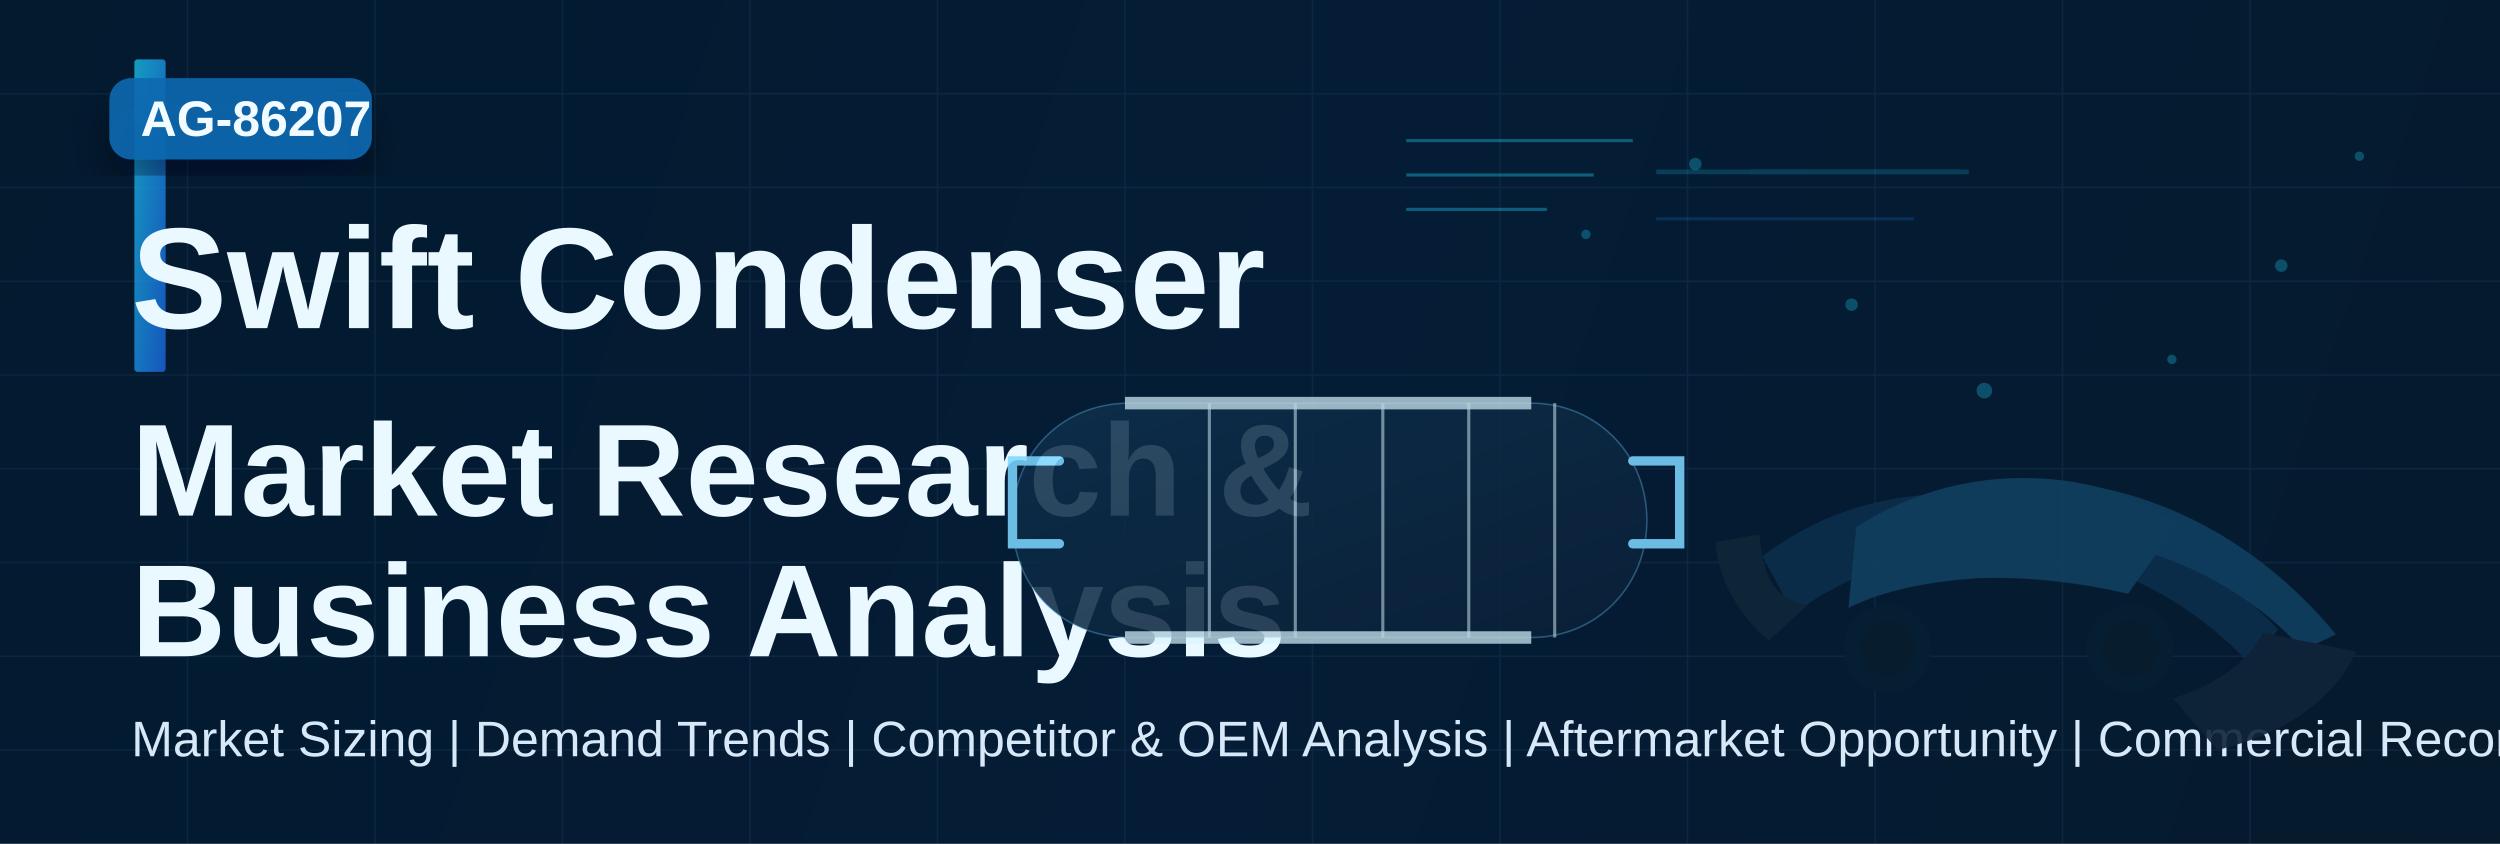
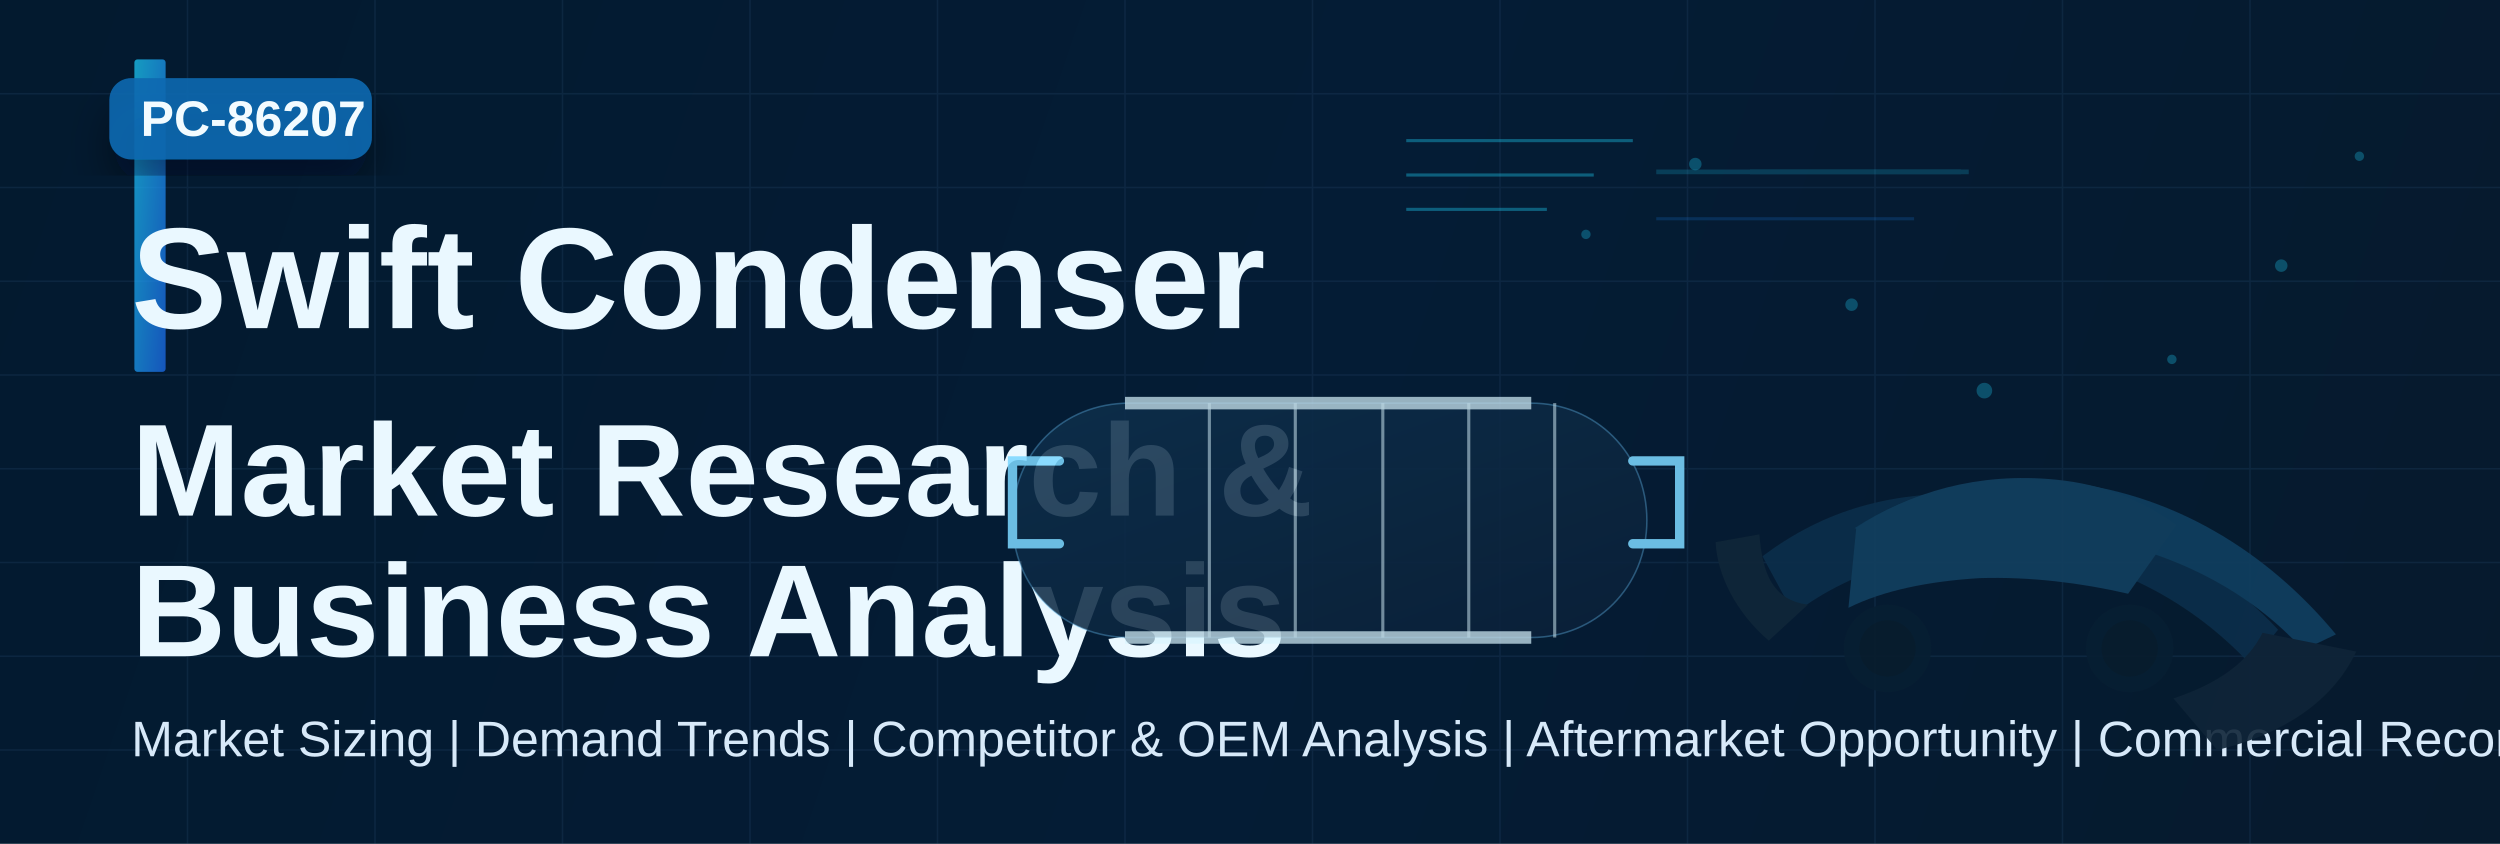
<svg xmlns="http://www.w3.org/2000/svg" width="1600" height="540" viewBox="0 0 1600 540" fill="none">
  <defs>
    <linearGradient id="bg" x1="0" y1="0" x2="1600" y2="540" gradientUnits="userSpaceOnUse">
      <stop stop-color="#031A2F" />
      <stop offset="0.52" stop-color="#041C35" />
      <stop offset="1" stop-color="#061A2D" />
    </linearGradient>
    <linearGradient id="accent" x1="0" y1="0" x2="1" y2="1">
      <stop stop-color="#1CD2FF" />
      <stop offset="1" stop-color="#1D6EF7" />
    </linearGradient>
    <linearGradient id="panel" x1="0" y1="0" x2="1" y2="1">
      <stop stop-color="#0D2F4C" />
      <stop offset="1" stop-color="#0B2038" />
    </linearGradient>
    <filter id="shadow" x="-20%" y="-20%" width="140%" height="140%">
      <feDropShadow dx="0" dy="18" stdDeviation="14" flood-color="#000A14" flood-opacity="0.45" />
    </filter>
  </defs>
  <rect width="1600" height="540" fill="url(#bg)" />
  <g opacity="0.34">
    <path d="M0 0H1600V540H0V0Z" fill="url(#bg)" />
    <g stroke="#1C3D5D" stroke-width="1">
      <path d="M0 60H1600" />
      <path d="M0 120H1600" />
      <path d="M0 180H1600" />
      <path d="M0 240H1600" />
      <path d="M0 300H1600" />
      <path d="M0 360H1600" />
      <path d="M0 420H1600" />
      <path d="M0 480H1600" />
      <path d="M120 0V540" />
      <path d="M240 0V540" />
      <path d="M360 0V540" />
      <path d="M480 0V540" />
      <path d="M600 0V540" />
      <path d="M720 0V540" />
      <path d="M840 0V540" />
      <path d="M960 0V540" />
      <path d="M1080 0V540" />
      <path d="M1200 0V540" />
      <path d="M1320 0V540" />
      <path d="M1440 0V540" />
    </g>
  </g>
  <g opacity="0.18">
    <path d="M1060 110 L1260 110" stroke="#1ED9FF" stroke-width="3" />
    <path d="M1120 110 L1255 110" stroke="#1ED9FF" stroke-width="3" />
    <path d="M1060 140 L1225 140" stroke="#1989FF" stroke-width="2" />
  </g>
  <g opacity="0.28">
    <circle cx="1510" cy="100" r="3" fill="#1ED9FF" />
    <circle cx="1460" cy="170" r="4" fill="#1ED9FF" />
    <circle cx="1390" cy="230" r="3" fill="#1ED9FF" />
    <circle cx="1270" cy="250" r="5" fill="#1ED9FF" />
    <circle cx="1185" cy="195" r="4" fill="#1ED9FF" />
    <circle cx="1085" cy="105" r="4" fill="#1ED9FF" />
    <circle cx="1015" cy="150" r="3" fill="#1ED9FF" />
  </g>
  <g opacity="0.35">
    <path d="M900 90L1045 90" stroke="#1ED9FF" stroke-width="2" />
    <path d="M900 112L1020 112" stroke="#1ED9FF" stroke-width="2" />
    <path d="M900 134L990 134" stroke="#1ED9FF" stroke-width="2" />
  </g>
  <g opacity="0.7">
    <rect x="86" y="38" width="20" height="200" rx="2" fill="url(#accent)" />
  </g>
  <g filter="url(#shadow)">
    <rect x="70" y="50" width="168" height="52" rx="14" fill="#0B6AB0" fill-opacity="0.9" />
-     <text x="90" y="87" font-family="Arial, Helvetica, sans-serif" font-size="32" font-weight="700" fill="#F2FBFF">AG-86207</text>
+     <text x="90" y="87" font-family="Arial, Helvetica, sans-serif" font-size="32" font-weight="700" fill="#F2FBFF">PC-86207</text>
  </g>
  <text x="84" y="210" font-family="Arial, Helvetica, sans-serif" font-size="92" font-weight="800" fill="#EAF8FF">Swift Condenser</text>
  <text x="84" y="330" font-family="Arial, Helvetica, sans-serif" font-size="84" font-weight="800" fill="#EAF8FF">Market Research &amp;</text>
  <text x="84" y="420" font-family="Arial, Helvetica, sans-serif" font-size="84" font-weight="800" fill="#EAF8FF">Business Analysis</text>
  <text x="84" y="484" font-family="Arial, Helvetica, sans-serif" font-size="32" font-weight="500" fill="#D7E9F9">
    Market Sizing | Demand Trends | Competitor &amp; OEM Analysis | Aftermarket Opportunity | Commercial Recommendations
  </text>
  <g opacity="0.86">
    <path d="M980 258L723 258C680 258 648 290 648 333V333C648 376 680 408 723 408H980C1021 408 1054 376 1054 333V333C1054 290 1021 258 980 258Z" fill="url(#panel)" stroke="#6CC9FF" stroke-opacity="0.4" />
    <path d="M774 258V408" stroke="#D9F5FF" stroke-opacity="0.58" stroke-width="2" />
    <path d="M829 258V408" stroke="#D9F5FF" stroke-opacity="0.58" stroke-width="2" />
    <path d="M885 258V408" stroke="#D9F5FF" stroke-opacity="0.58" stroke-width="2" />
    <path d="M940 258V408" stroke="#D9F5FF" stroke-opacity="0.58" stroke-width="2" />
    <path d="M995 258V408" stroke="#D9F5FF" stroke-opacity="0.58" stroke-width="2" />
    <path d="M720 258H980" stroke="#D9F5FF" stroke-opacity="0.8" stroke-width="8" />
    <path d="M720 408H980" stroke="#D9F5FF" stroke-opacity="0.8" stroke-width="8" />
    <path d="M678 295H648V348H678" stroke="#7BD7FF" stroke-width="6" stroke-linecap="round" />
    <path d="M1045 295H1075V348H1045" stroke="#7BD7FF" stroke-width="6" stroke-linecap="round" />
  </g>
  <g opacity="0.9">
    <path d="M1128 356C1168 326 1211 314 1267 316C1340 319 1408 350 1458 403L1440 425C1399 381 1344 355 1288 352C1238 350 1187 363 1148 393L1128 356Z" fill="#0B2E4A" />
    <path d="M1187 338C1222 315 1265 304 1315 308C1390 314 1452 354 1495 406L1474 416C1438 376 1380 345 1304 340C1255 338 1212 347 1187 338Z" fill="#0F3E5F" />
    <path d="M1188 338C1222 315 1266 302 1316 307C1346 310 1371 320 1393 336L1362 380C1332 373 1299 369 1267 370C1234 372 1205 378 1183 389L1188 338Z" fill="#123F5F" />
    <path d="M1157 387L1132 410C1111 392 1099 368 1098 347L1126 342C1128 368 1135 384 1157 387Z" fill="#0F2638" />
    <path d="M1448 405L1508 417C1493 449 1461 470 1419 480L1391 447C1421 437 1439 423 1448 405Z" fill="#0E2437" />
    <circle cx="1208" cy="415" r="28" fill="#071E32" />
    <circle cx="1208" cy="415" r="18" fill="#081C2C" />
    <circle cx="1363" cy="415" r="28" fill="#071E32" />
    <circle cx="1363" cy="415" r="18" fill="#081C2C" />
  </g>
</svg>
